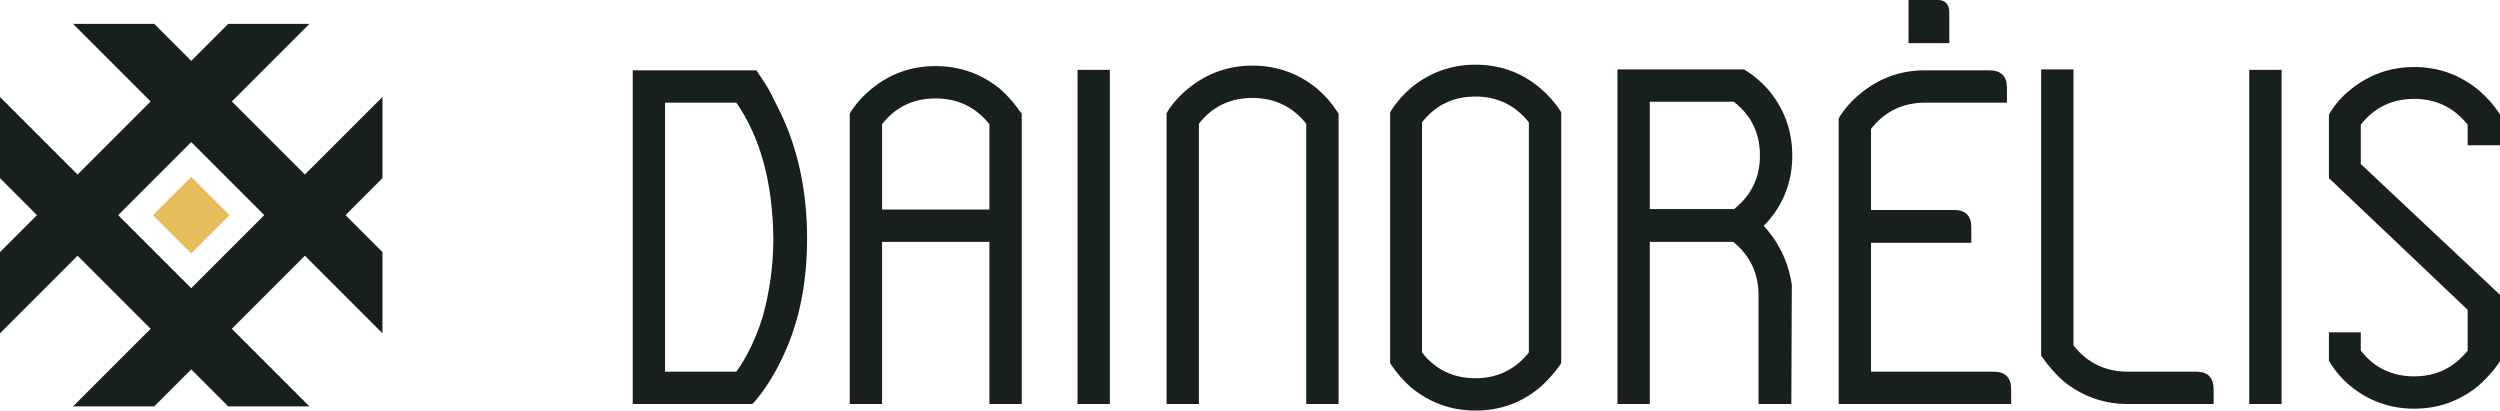
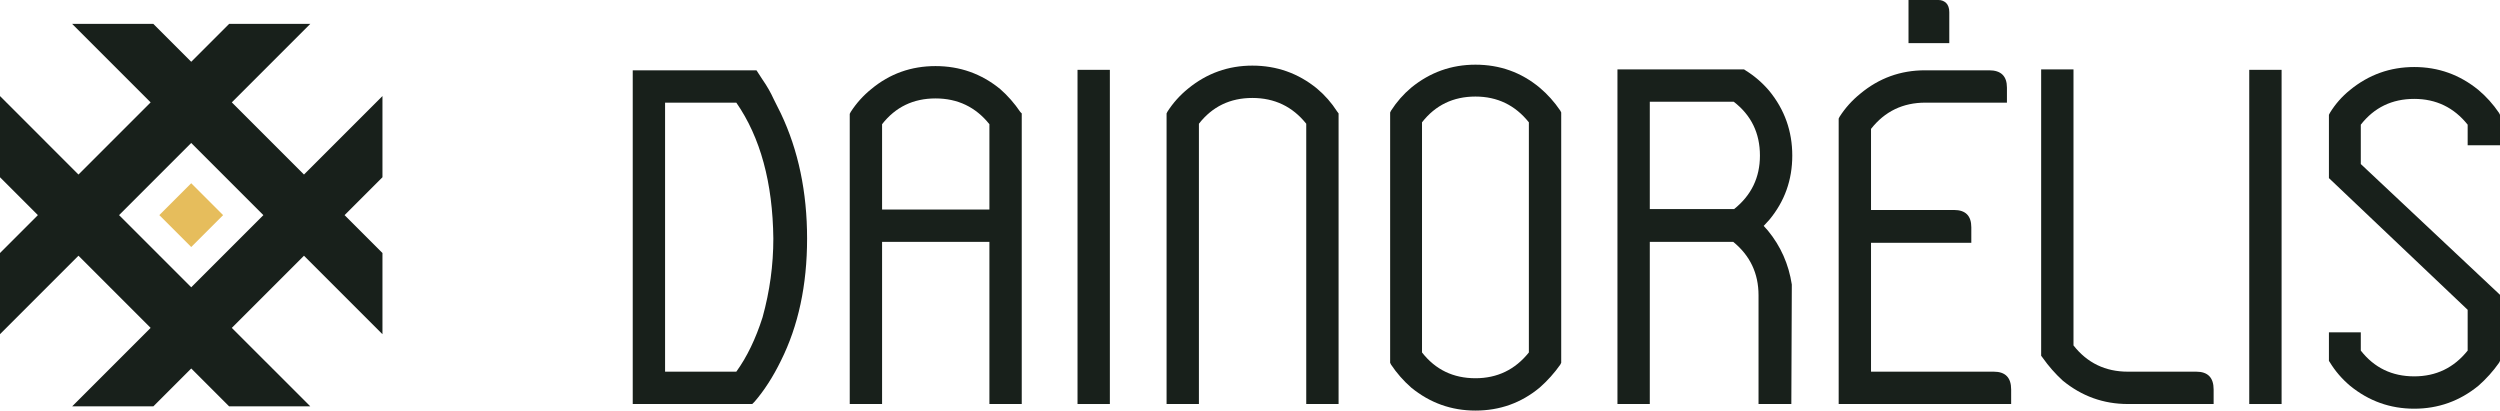
<svg xmlns="http://www.w3.org/2000/svg" viewBox="37.5 31.125 666.75 109.5">
-   <g transform="translate(88.5 88.5) scale(0.3) translate(-250 -250)">
-     <g transform="matrix(3.20791,0,0,3.20791,250,250)">
-       <path d="M-53,-32.75L-31.5,-11.25L-11.25,-31.5L-32.75,-53L-10.25,-53L0,-42.75L10.25,-53L32.75,-53L11.25,-31.5L31.5,-11.25L53,-32.75L53,-10.25L42.75,0L53,10.25L53,32.75L31.5,11.25L11.25,31.5L32.75,53L10.25,53L0,42.75L-10.25,53L-32.75,53L-11.25,31.5L-31.5,11.25L-53,32.75L-53,10.25L-42.75,0L-53,-10.25ZM-20.25,0L0,20.25L20.25,0L0,-20.25Z" fill="#18201B" />
+   <g transform="translate(88.5 88.5) scale(0.3060765) translate(-250 -250)">
+     <g transform="matrix(3.143989,0,0,3.143989,250,250)">
+       <path d="M-53,-33L-31.25,-11.25L-11.25,-31.25L-33,-53L-10.5,-53L0,-42.5L10.5,-53L33,-53L11.25,-31.25L31.25,-11.25L53,-33L53,-10.5L42.5,0L53,10.5L53,33L31.25,11.25L11.25,31.25L33,53L10.5,53L0,42.5L-10.5,53L-33,53L-11.25,31.25L-31.25,11.25L-53,33L-53,10.5L-42.5,0L-53,-10.5ZM-20,0L0,20L20,0L0,-20Z" fill="#18201B" />
    </g>
-     <g transform="matrix(3.20791,0,0,3.20791,250,250)">
+     <g transform="matrix(3.143989,0,0,3.143989,250,250)">
      <g transform="matrix(0.707107,0.707107,-0.707107,0.707107,0,0)">
-         <rect x="-7.5" y="-7.5" width="15" height="15" style="fill:rgb(230,189,92);" />
+         <rect x="-6.25" y="-6.25" width="12.5" height="12.5" style="fill:rgb(230,189,92);" />
      </g>
    </g>
  </g>
  <g fill="#18201B">
    <path d="M233.875 130.250L214.875 130.250L214.875 58.500L233.875 58.500Q243.500 72.375 243.750 94.750L243.750 94.750Q243.750 105.375 240.875 115.750L240.875 115.750Q238.125 124.375 233.875 130.250L233.875 130.250ZM238.125 138.875L238.750 138.250Q242.625 133.750 245.750 127.375L245.750 127.375Q252.750 113.375 252.750 94.750L252.750 94.750Q252.750 76.125 245.750 61.375L245.750 61.375L243.875 57.625Q242.625 54.875 240.875 52.375L240.875 52.375L239.250 49.875L206.250 49.875L206.250 138.875L238.125 138.875Z" />
    <path d="M301.375 64.250L301.375 87L272.750 87L272.750 64.250Q278.125 57.375 287 57.375L287 57.375Q295.875 57.375 301.375 64.250L301.375 64.250ZM272.750 138.875L272.750 95.625L301.375 95.625L301.375 138.875L310 138.875L310 61.375L309.625 61Q307.250 57.500 304.250 54.875L304.250 54.875L304.250 54.875Q296.750 48.750 287 48.750L287 48.750Q277.250 48.750 269.875 54.875L269.875 54.875Q266.625 57.500 264.375 61L264.375 61L264.125 61.500L264.125 138.875L272.750 138.875Z" />
    <path d="M324.875 49.750L324.875 138.875L333.500 138.875L333.500 49.750L324.875 49.750Z" />
    <path d="M357.250 138.875L357.250 64.125Q362.625 57.250 371.500 57.250L371.500 57.250Q380.375 57.250 385.875 64.125L385.875 64.125L385.875 138.875L394.500 138.875L394.500 61.375L394.125 60.875Q391.875 57.375 388.750 54.750L388.750 54.750Q381.250 48.625 371.500 48.625L371.500 48.625Q361.875 48.625 354.375 54.750L354.375 54.750Q351.125 57.375 348.875 60.875L348.875 60.875L348.625 61.375L348.625 138.875L357.250 138.875Z" />
    <path d="M416.750 125.125L416.750 63.750Q422.125 56.875 431 56.875L431 56.875Q439.750 56.875 445.250 63.750L445.250 63.750L445.250 125.125Q439.750 132 431 132L431 132Q422.125 132 416.750 125.125L416.750 125.125ZM413.875 134.500Q421.375 140.625 431 140.625L431 140.625Q440.750 140.625 448.125 134.500L448.125 134.500Q451.250 131.750 453.625 128.375L453.625 128.375L453.875 127.875L453.875 61.125L453.625 60.625Q451.250 57.125 448.125 54.500L448.125 54.500Q440.750 48.375 431 48.375L431 48.375Q421.375 48.375 413.875 54.500L413.875 54.500Q410.750 57.125 408.500 60.625L408.500 60.625L408.250 61.125L408.250 127.875L408.500 128.375Q410.750 131.750 413.875 134.500L413.875 134.500Z" />
    <path d="M477.500 86.875L477.500 58.250L499.875 58.250Q506.875 63.625 506.875 72.625L506.875 72.625Q506.875 81.375 500 86.875L500 86.875L477.500 86.875ZM477.500 138.875L477.500 95.625L499.750 95.625Q506.500 101.125 506.500 109.875L506.500 109.875L506.500 138.875L515.250 138.875L515.375 107.250L515.375 107Q514.125 98.875 509 92.625L509 92.625L507.875 91.375L509.375 89.750Q515.500 82.375 515.500 72.625L515.500 72.625Q515.500 62.875 509.375 55.375L509.375 55.375Q506.625 52.125 503 49.875L503 49.875L502.625 49.625L468.875 49.625L468.875 138.875L477.500 138.875Z" />
    <path d="M573.875 138.875L573.875 135Q573.875 130.250 569.250 130.250L569.250 130.250L536.500 130.250L536.500 95.875L563.250 95.875L563.250 91.750Q563.250 87.125 558.625 87.125L558.625 87.125L536.500 87.125L536.500 65.500Q542 58.500 551 58.500L551 58.500L572.750 58.500L572.750 54.500Q572.750 49.875 568 49.875L568 49.875L550.875 49.875Q541.125 49.875 533.625 56.125L533.625 56.125Q530.375 58.750 528.125 62.250L528.125 62.250L527.875 62.750L527.875 138.875L573.875 138.875ZM554.500 31.125L546.500 31.125L546.500 42.625L557.375 42.625L557.375 34.375Q557.375 32.750 556.500 31.875L556.500 31.875Q555.625 31.125 554.500 31.125L554.500 31.125Z" />
    <path d="M587.625 132.625Q595.250 138.875 605 138.875L605 138.875L627.875 138.875L627.875 135Q627.875 130.250 623.250 130.250L623.250 130.250L605 130.250Q596 130.250 590.500 123.250L590.500 123.250L590.500 49.625L581.875 49.625L581.875 126L582.250 126.500Q584.625 129.875 587.625 132.625L587.625 132.625Z" />
    <path d="M637.375 49.750L637.375 138.875L646 138.875L646 49.750L637.375 49.750Z" />
    <path d="M664.250 134Q671.750 140.125 681.375 140.125L681.375 140.125Q691 140.125 698.500 134L698.500 134Q701.625 131.250 704 127.875L704 127.875L704.250 127.375L704.250 109.750L667.125 74.875L667.125 64.375Q672.500 57.500 681.375 57.500L681.375 57.500Q690.125 57.500 695.625 64.375L695.625 64.375L695.625 69.875L704.250 69.875L704.250 61.750L704 61.250Q701.625 57.750 698.500 55.125L698.500 55.125Q691 49 681.375 49L681.375 49Q671.750 49 664.250 55.125L664.250 55.125Q661 57.750 658.875 61.250L658.875 61.250L658.625 61.750L658.625 78.625L695.625 113.750L695.625 124.625Q690.125 131.500 681.375 131.500L681.375 131.500Q672.500 131.500 667.125 124.625L667.125 124.625L667.125 119.750L658.625 119.750L658.625 127.375L658.875 127.750Q661 131.250 664.250 134L664.250 134Z" />
  </g>
</svg>
